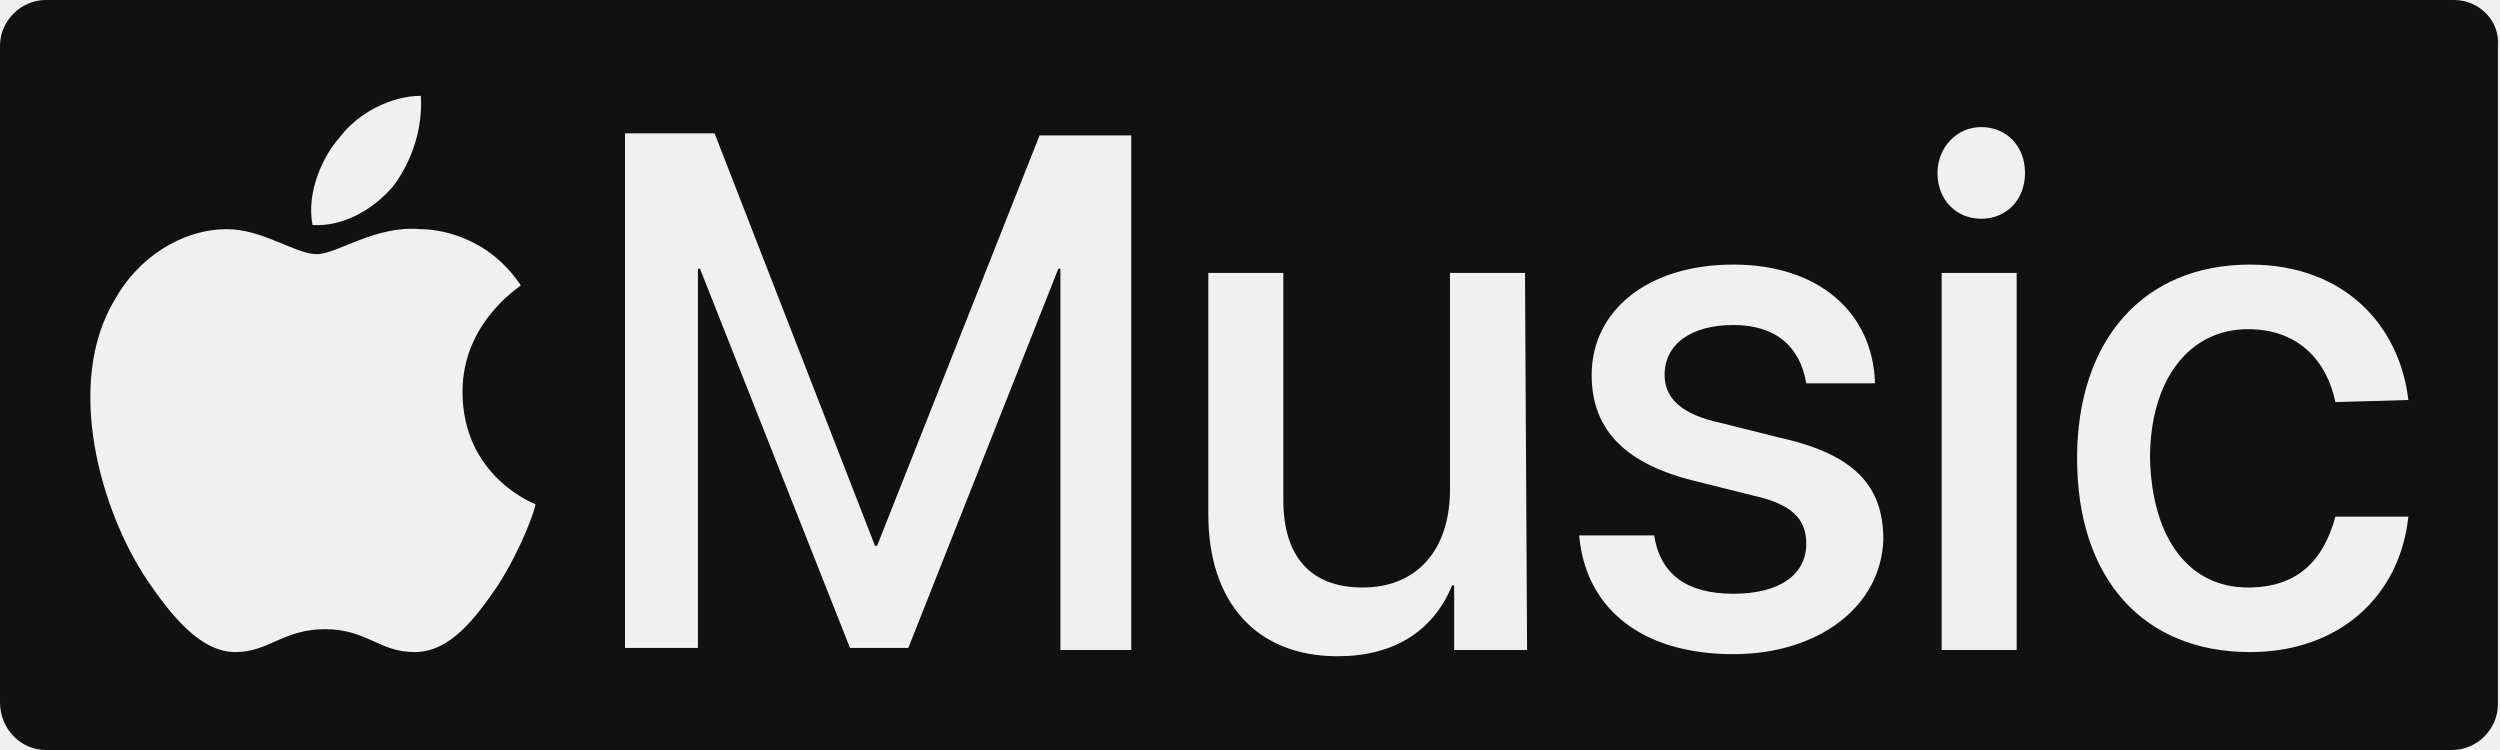
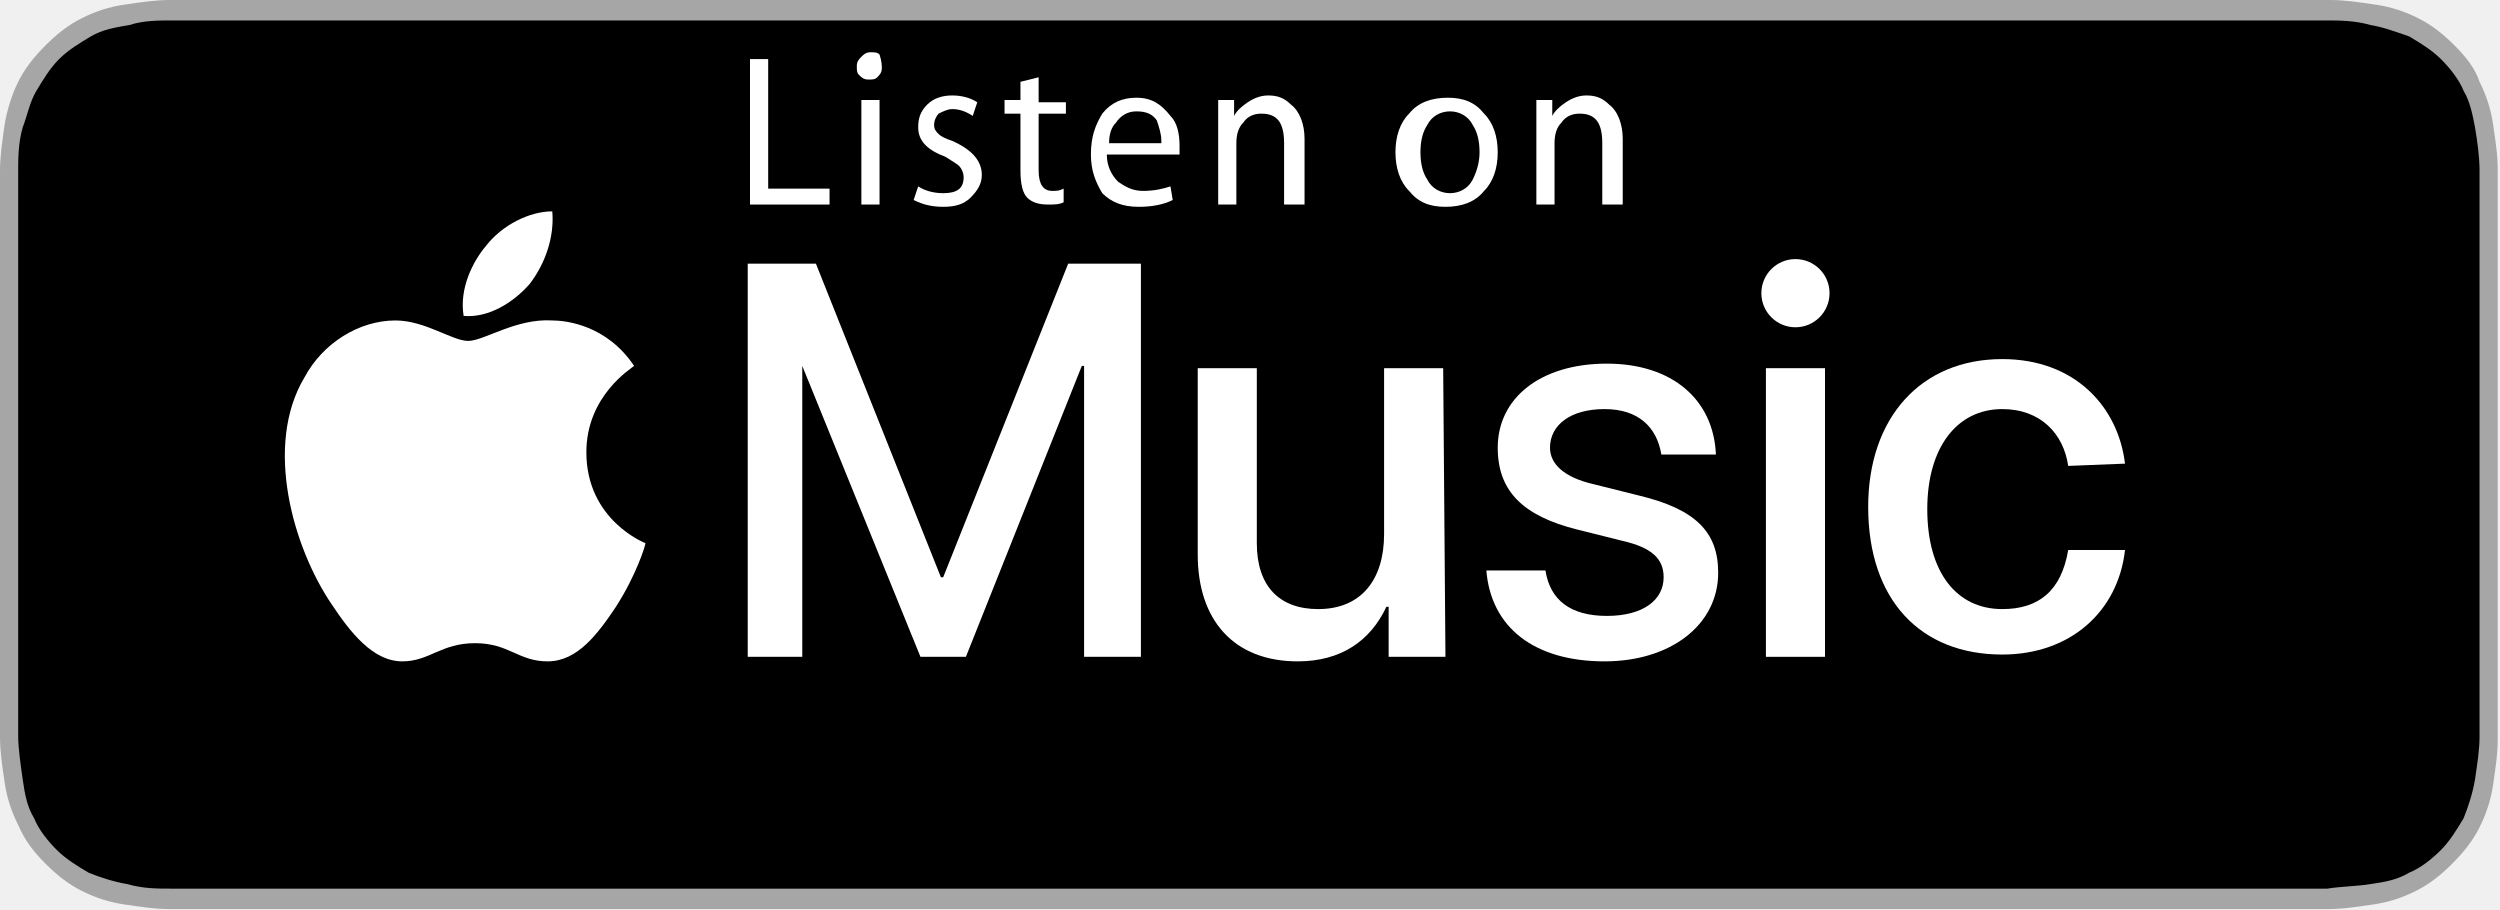
- <svg xmlns="http://www.w3.org/2000/svg" version="1.1" x="0px" y="0px" width="120px" height="36px" viewBox="0 0 120 36" style="enable-background:new 0 0 120 36;" xml:space="preserve">
+ <svg xmlns="http://www.w3.org/2000/svg" version="1.1" id="Ebene_1" x="0px" y="0px" viewBox="0 0 110 40" style="enable-background:new 0 0 110 40;" xml:space="preserve">
  <style type="text/css">
- 	.st0{fill:#111111;}
+ 	.st0{fill:#A6A6A6;}
+ 	.st1{fill:#FFFFFF;}
</style>
-   <path class="st0" d="M117.8,0H2.2C1,0,0,1,0,2.2v31.5C0,35,1,36,2.2,36h115.5c1.2,0,2.2-1,2.2-2.2V2.2C120,1,119,0,117.8,0z   M16.3,6.6c0.9-1.2,2.5-2,3.9-2c0.1,1.5-0.4,3.1-1.3,4.3c-0.9,1.1-2.4,2-3.9,1.9C14.7,9.2,15.5,7.5,16.3,6.6z M23.9,28.1  c-1.1,1.6-2.3,3.2-4,3.2c-1.7,0-2.3-1.1-4.3-1.1s-2.7,1.1-4.3,1.1c-1.7,0-3.1-1.8-4.2-3.4c-2.3-3.4-4-9.5-1.6-13.5  c1.1-2,3.2-3.4,5.4-3.4c1.7,0,3.3,1.2,4.3,1.2s2.8-1.4,5-1.2c0.8,0,3.2,0.3,4.8,2.7c-0.1,0.1-2.8,1.8-2.8,5.1c0,4.1,3.5,5.4,3.5,5.4  C25.7,24.4,25.1,26.2,23.9,28.1z M54.4,31.2h-3.5V12.9h-0.1l-7.2,18.2h-2.8l-7.2-18.2h-0.1v18.2H30V6.4h4.3L42,26.2h0.1l7.8-19.7  h4.4V31.2z M69.8,31.2v-3.1h-0.1c-0.9,2.2-2.8,3.4-5.5,3.4c-3.9,0-6.2-2.6-6.2-6.8V13.1h3.6V24c0,2.7,1.3,4.2,3.8,4.2  c2.7,0,4.2-1.9,4.2-4.7V13.1h3.6l0.1,18.1H69.8z M83.2,31.4c-4.4,0-7.1-2.2-7.4-5.7h3.6c0.3,1.9,1.6,2.8,3.8,2.8s3.5-0.9,3.5-2.4  c0-1.2-0.7-1.9-2.5-2.3l-2.8-0.7c-3.3-0.8-5-2.4-5-5.1c0-3.1,2.7-5.3,6.8-5.3s6.7,2.3,6.8,5.7h-3.3c-0.3-1.8-1.5-2.8-3.5-2.8  s-3.3,0.9-3.3,2.4c0,1.1,0.8,1.9,2.7,2.3l2.8,0.7c3.6,0.8,5,2.3,5,4.9C90.3,29.1,87.3,31.4,83.2,31.4z M96.8,31.2h-3.6V13.1h3.6  V31.2z M95.1,10.5c-1.2,0-2.1-0.9-2.1-2.2c0-1.2,0.9-2.2,2.1-2.2c1.2,0,2.1,0.9,2.1,2.2C97.2,9.6,96.3,10.5,95.1,10.5z M107.9,28.2  c2.3,0,3.6-1.2,4.2-3.4h3.5c-0.4,3.8-3.3,6.5-7.6,6.5c-5.1,0-8.3-3.5-8.3-9.3c0-5.7,3.2-9.3,8.3-9.3c4.6,0,7.2,3,7.6,6.5l-3.5,0.1  c-0.4-1.9-1.7-3.5-4.2-3.5c-2.8,0-4.7,2.4-4.7,6.2C103.3,25.9,105.1,28.2,107.9,28.2z" />
+   <g>
+     <g>
+       <path class="st0" d="M100.5,0H9.5C9.2,0,8.8,0,8.4,0C8.1,0,7.8,0,7.5,0c-0.7,0-1.3,0.1-2,0.2C4.8,0.3,4.2,0.5,3.6,0.8    C3,1.1,2.5,1.5,2,2C1.5,2.5,1.1,3,0.8,3.6C0.5,4.2,0.3,4.9,0.2,5.5C0.1,6.2,0,6.9,0,7.5c0,0.3,0,0.6,0,0.9c0,0.4,0,0.7,0,1.1v20.9    c0,0.4,0,0.7,0,1.1c0,0.3,0,0.6,0,0.9c0,0.7,0.1,1.3,0.2,2c0.1,0.7,0.3,1.3,0.6,1.9C1.1,37,1.5,37.5,2,38c0.5,0.5,1,0.9,1.6,1.2    c0.6,0.3,1.2,0.5,1.9,0.6c0.7,0.1,1.3,0.2,2,0.2c0.3,0,0.6,0,0.9,0c0.4,0,0.7,0,1.1,0h90.9c0.4,0,0.7,0,1.1,0c0.3,0,0.6,0,0.9,0    c0.7,0,1.3-0.1,2-0.2c0.7-0.1,1.3-0.3,1.9-0.6c0.6-0.3,1.1-0.7,1.6-1.2c0.5-0.5,0.9-1,1.2-1.6c0.3-0.6,0.5-1.2,0.6-1.9    c0.1-0.7,0.2-1.3,0.2-2c0-0.3,0-0.6,0-0.9c0-0.4,0-0.7,0-1.1V9.5c0-0.4,0-0.7,0-1.1c0-0.3,0-0.6,0-0.9c0-0.7-0.1-1.3-0.2-2    c-0.1-0.7-0.3-1.3-0.6-1.9C108.9,3,108.5,2.5,108,2c-0.5-0.5-1-0.9-1.6-1.2c-0.6-0.3-1.2-0.5-1.9-0.6c-0.7-0.1-1.3-0.2-2-0.2    c-0.3,0-0.6,0-0.9,0C101.2,0,100.8,0,100.5,0L100.5,0z" />
+       <path d="M8.4,39.1c-0.3,0-0.6,0-0.9,0c-0.6,0-1.2,0-1.9-0.2c-0.6-0.1-1.2-0.3-1.7-0.5c-0.5-0.3-1-0.6-1.4-1    c-0.4-0.4-0.8-0.9-1-1.4c-0.3-0.5-0.4-1-0.5-1.7c-0.1-0.7-0.2-1.4-0.2-1.9c0-0.2,0-0.9,0-0.9V8.4c0,0,0-0.7,0-0.9    c0-0.5,0-1.2,0.2-1.9C1.2,5.1,1.3,4.5,1.6,4c0.3-0.5,0.6-1,1-1.4C3,2.2,3.5,1.9,4,1.6c0.5-0.3,1.1-0.4,1.7-0.5    C6.3,0.9,7,0.9,7.5,0.9l0.9,0h93.1l0.9,0c0.5,0,1.2,0,1.9,0.2c0.6,0.1,1.1,0.3,1.7,0.5c0.5,0.3,1,0.6,1.4,1c0.4,0.4,0.8,0.9,1,1.4    c0.3,0.5,0.4,1.1,0.5,1.6c0.1,0.6,0.2,1.3,0.2,1.9c0,0.3,0,0.6,0,0.9c0,0.4,0,0.7,0,1.1v20.9c0,0.4,0,0.7,0,1.1c0,0.3,0,0.6,0,0.9    c0,0.6-0.1,1.2-0.2,1.9c-0.1,0.6-0.3,1.2-0.5,1.7c-0.3,0.5-0.6,1-1,1.4c-0.4,0.4-0.9,0.8-1.4,1c-0.5,0.3-1,0.4-1.7,0.5    c-0.6,0.1-1.3,0.1-1.9,0.2c-0.3,0-0.6,0-0.9,0l-1.1,0L8.4,39.1z" />
+     </g>
+   </g>
+   <g>
+     <path class="st1" d="M36.5,9H33V2.6h0.8v5.7h2.7V9z" />
+     <path class="st1" d="M38.8,3c0,0.2-0.1,0.3-0.2,0.4c-0.1,0.1-0.2,0.1-0.4,0.1c-0.2,0-0.3-0.1-0.4-0.2c-0.1-0.1-0.1-0.2-0.1-0.4   c0-0.2,0.1-0.3,0.2-0.4c0.1-0.1,0.2-0.2,0.4-0.2c0.2,0,0.3,0,0.4,0.1C38.8,2.7,38.8,2.9,38.8,3z M38.7,9h-0.8V4.4h0.8V9z" />
+     <path class="st1" d="M43.2,7.7c0,0.4-0.2,0.7-0.5,1C42.4,9,42,9.1,41.5,9.1c-0.5,0-0.9-0.1-1.3-0.3l0.2-0.6   c0.3,0.2,0.7,0.3,1.1,0.3c0.6,0,0.9-0.2,0.9-0.7c0-0.2-0.1-0.4-0.2-0.5c-0.1-0.1-0.3-0.2-0.6-0.4c-0.8-0.3-1.2-0.7-1.2-1.3   c0-0.4,0.1-0.7,0.4-1c0.3-0.3,0.7-0.4,1.1-0.4c0.4,0,0.8,0.1,1.1,0.3l-0.2,0.6c-0.3-0.2-0.6-0.3-0.9-0.3c-0.2,0-0.4,0.1-0.6,0.2   c-0.1,0.1-0.2,0.3-0.2,0.5c0,0.2,0.1,0.3,0.2,0.4c0.1,0.1,0.3,0.2,0.6,0.3C42.8,6.6,43.2,7.1,43.2,7.7z" />
+     <path class="st1" d="M46.9,5h-1.2v2.5c0,0.6,0.2,0.9,0.6,0.9c0.2,0,0.3,0,0.5-0.1l0,0.6c-0.2,0.1-0.4,0.1-0.7,0.1   c-0.4,0-0.7-0.1-0.9-0.3c-0.2-0.2-0.3-0.6-0.3-1.2V5h-0.7V4.4h0.7V3.6l0.8-0.2v1.1h1.2V5z" />
+     <path class="st1" d="M51.9,6.4c0,0.2,0,0.3,0,0.4h-3.2c0,0.5,0.2,0.9,0.5,1.2c0.3,0.2,0.6,0.4,1.1,0.4c0.5,0,0.9-0.1,1.2-0.2   l0.1,0.6c-0.4,0.2-0.9,0.3-1.5,0.3c-0.7,0-1.2-0.2-1.6-0.6C48.2,8,48,7.5,48,6.8C48,6,48.2,5.5,48.5,5c0.4-0.5,0.9-0.7,1.5-0.7   c0.7,0,1.1,0.3,1.5,0.8C51.8,5.4,51.9,5.9,51.9,6.4z M51.1,6.2c0-0.3-0.1-0.6-0.2-0.9C50.7,5,50.4,4.9,50,4.9   c-0.4,0-0.7,0.2-0.9,0.5c-0.2,0.2-0.3,0.5-0.3,0.9H51.1z" />
+     <path class="st1" d="M57.3,9h-0.8V6.3c0-0.9-0.3-1.3-1-1.3c-0.3,0-0.6,0.1-0.8,0.4c-0.2,0.2-0.3,0.5-0.3,0.9V9h-0.8V5.6   c0-0.4,0-0.8,0-1.2h0.7l0,0.7h0c0.1-0.2,0.3-0.4,0.6-0.6c0.3-0.2,0.6-0.3,0.9-0.3c0.4,0,0.7,0.1,1,0.4c0.4,0.3,0.6,0.9,0.6,1.5V9z" />
+     <path class="st1" d="M65.9,6.7c0,0.7-0.2,1.3-0.6,1.7c-0.4,0.5-1,0.7-1.7,0.7c-0.7,0-1.2-0.2-1.6-0.7c-0.4-0.4-0.6-1-0.6-1.7   c0-0.7,0.2-1.3,0.6-1.7c0.4-0.5,1-0.7,1.7-0.7c0.7,0,1.2,0.2,1.6,0.7C65.7,5.4,65.9,6,65.9,6.7z M65.1,6.7c0-0.5-0.1-0.9-0.3-1.2   c-0.2-0.4-0.6-0.6-1-0.6c-0.4,0-0.8,0.2-1,0.6c-0.2,0.3-0.3,0.7-0.3,1.2c0,0.5,0.1,0.9,0.3,1.2c0.2,0.4,0.6,0.6,1,0.6   c0.4,0,0.8-0.2,1-0.6C65,7.5,65.1,7.1,65.1,6.7z" />
+     <path class="st1" d="M71.3,9h-0.8V6.3c0-0.9-0.3-1.3-1-1.3c-0.3,0-0.6,0.1-0.8,0.4c-0.2,0.2-0.3,0.5-0.3,0.9V9h-0.8V5.6   c0-0.4,0-0.8,0-1.2h0.7l0,0.7h0c0.1-0.2,0.3-0.4,0.6-0.6c0.3-0.2,0.6-0.3,0.9-0.3c0.4,0,0.7,0.1,1,0.4c0.4,0.3,0.6,0.9,0.6,1.5V9z" />
+   </g>
+   <g>
+     <polygon class="st1" points="41.5,25.4 41.4,25.4 35.9,11.6 32.9,11.6 32.9,28.9 35.3,28.9 35.3,16.1 35.3,16.1 40.5,28.9    42.5,28.9 47.6,16.1 47.7,16.1 47.7,28.9 50.2,28.9 50.2,11.6 47,11.6  " />
+     <path class="st1" d="M60.9,16.2v7.3c0,2-1,3.3-2.9,3.3c-1.7,0-2.7-1-2.7-2.9v-7.7h-2.6v8.2c0,2.9,1.6,4.7,4.4,4.7   c1.9,0,3.2-0.9,3.9-2.4h0.1v2.2h2.5l-0.1-12.7H60.9z" />
+     <path class="st1" d="M72.1,21.8l-2-0.5c-1.3-0.3-1.9-0.9-1.9-1.6c0-1,0.9-1.7,2.4-1.7s2.3,0.8,2.5,2h2.4c-0.1-2.4-1.9-4-4.8-4   s-4.8,1.5-4.8,3.7c0,1.9,1.1,3,3.5,3.6l2,0.5c1.3,0.3,1.8,0.8,1.8,1.6c0,1-0.9,1.7-2.5,1.7s-2.5-0.7-2.7-2h-2.6   c0.2,2.5,2.1,4,5.2,4c2.9,0,5-1.6,5-3.9C75.6,23.4,74.6,22.4,72.1,21.8z" />
+     <circle class="st1" cx="79" cy="12.9" r="1.5" />
+     <rect x="77.7" y="16.2" class="st1" width="2.6" height="12.7" />
+     <path class="st1" d="M88.1,26.8c-2,0-3.3-1.6-3.3-4.4c0-2.7,1.3-4.4,3.3-4.4c1.7,0,2.7,1.1,2.9,2.5l2.5-0.1   c-0.3-2.5-2.2-4.6-5.4-4.6c-3.6,0-5.9,2.6-5.9,6.5c0,4.1,2.3,6.5,5.9,6.5c3,0,5.1-1.9,5.4-4.6h-2.5C90.7,26,89.7,26.8,88.1,26.8z" />
+     <path class="st1" d="M23.3,12.5c0.7-0.9,1.1-2.1,1-3.2c-1,0-2.2,0.6-2.9,1.5c-0.6,0.7-1.2,1.9-1,3.1C21.5,14,22.6,13.3,23.3,12.5z" />
+     <path class="st1" d="M25.8,19.9c0-2.5,2-3.7,2.1-3.8c-1.2-1.8-3-2-3.6-2c-1.6-0.1-3,0.9-3.7,0.9s-1.9-0.9-3.2-0.9   c-1.6,0-3.2,1-4,2.5c-1.8,3-0.5,7.5,1.2,10c0.8,1.2,1.8,2.5,3.1,2.5c1.2,0,1.7-0.8,3.2-0.8c1.5,0,1.9,0.8,3.2,0.8s2.2-1.2,3-2.4   c0.9-1.4,1.3-2.7,1.3-2.8C28.4,23.9,25.8,22.9,25.8,19.9z" />
+   </g>
</svg>
